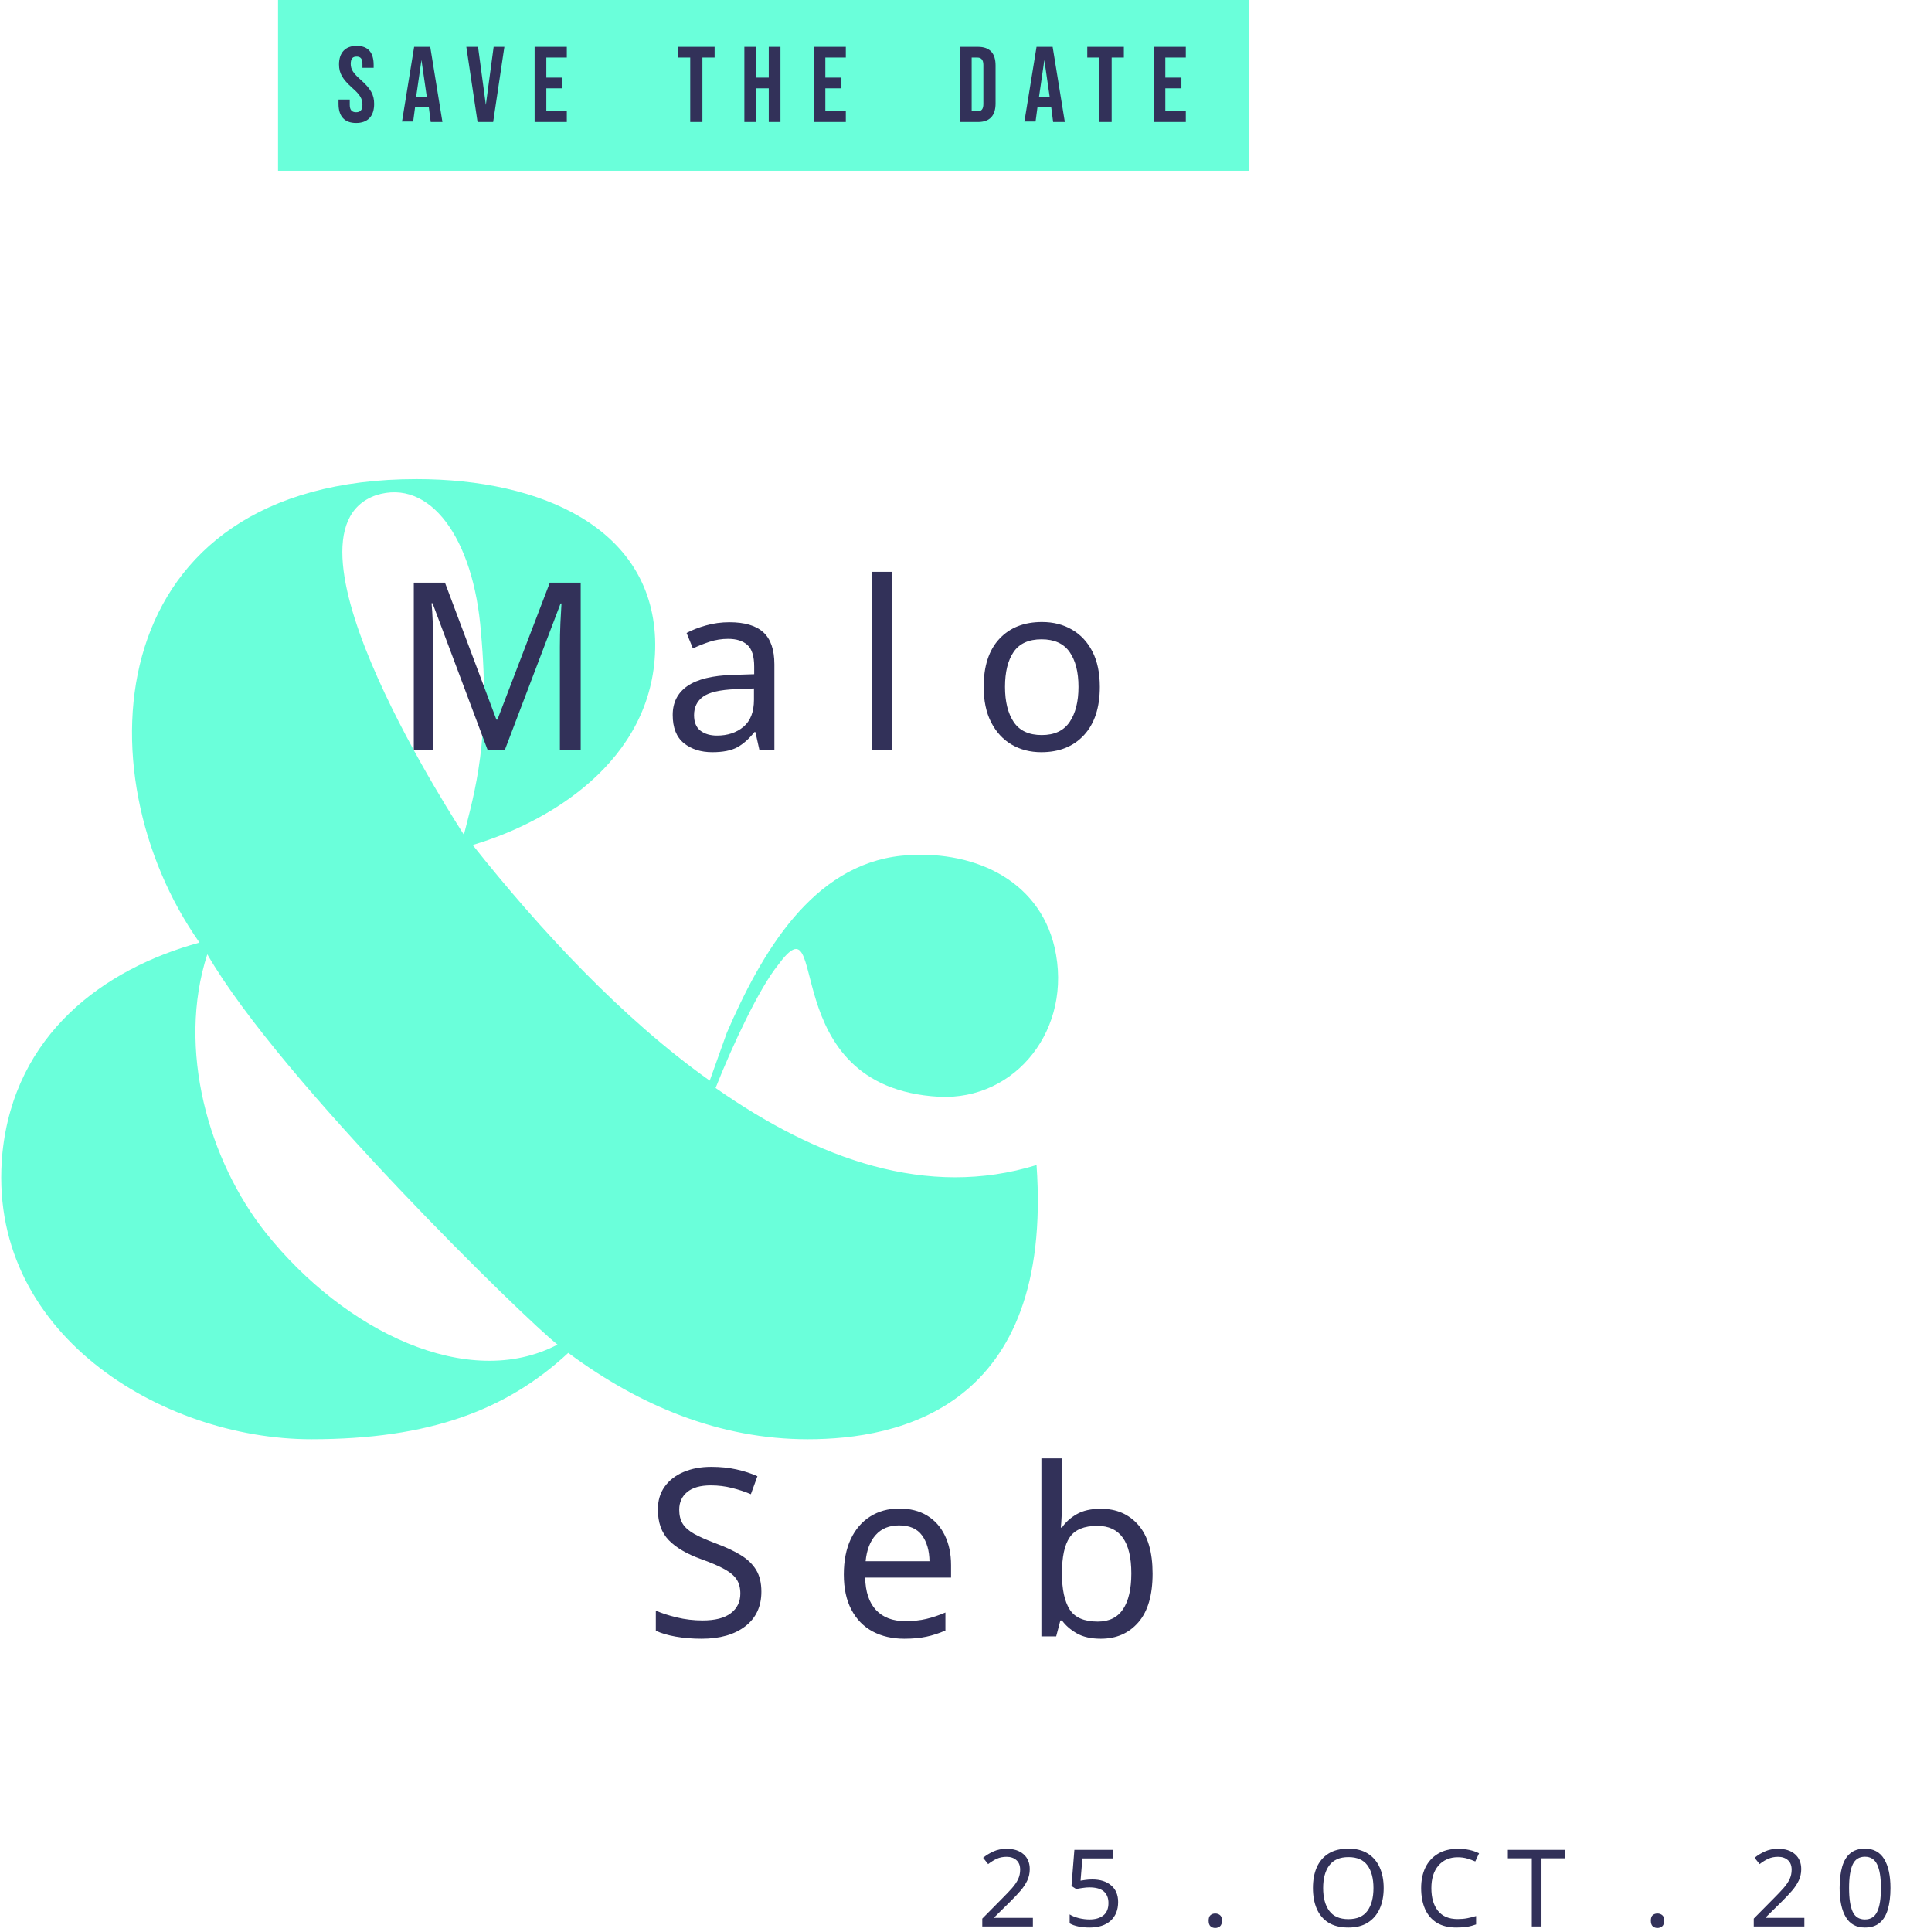
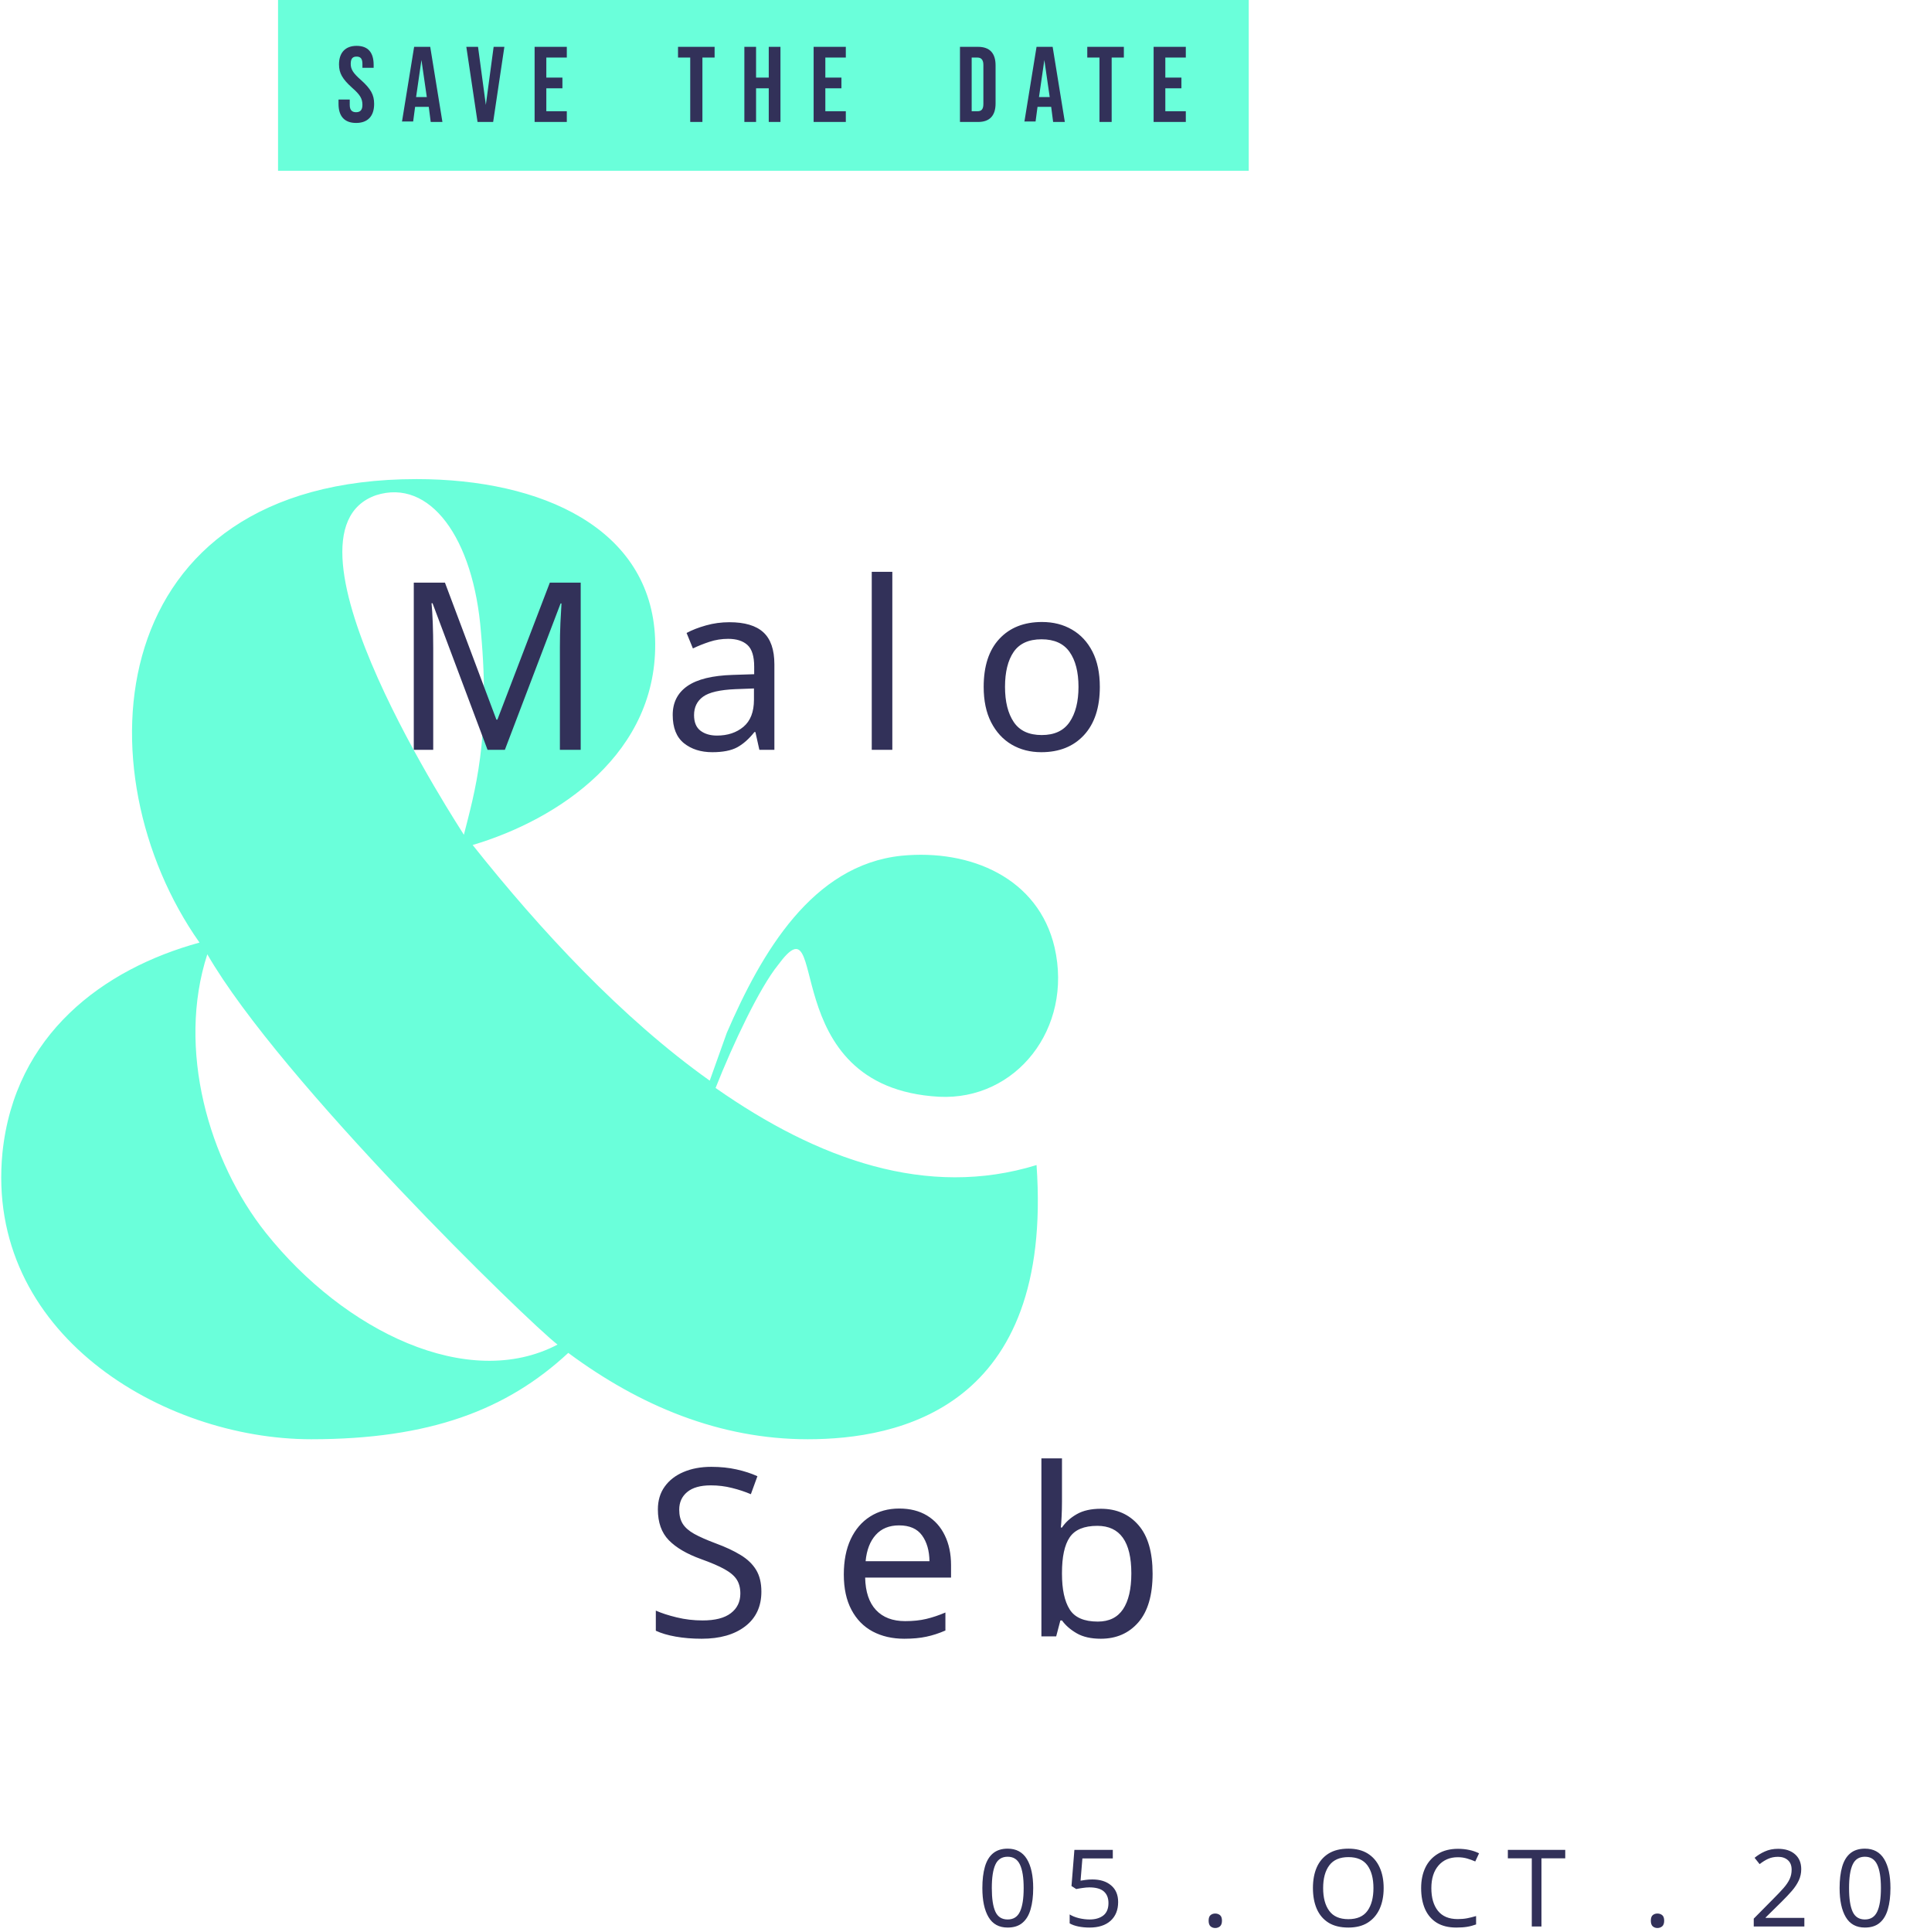
- <svg xmlns="http://www.w3.org/2000/svg" version="1.1" id="Layer_1" width="395px" height="396px" x="0px" y="0px" viewBox="148 -148 395 396" style="enable-background:new 148 -148 395 396;" xml:space="preserve">
+ <svg xmlns="http://www.w3.org/2000/svg" version="1.1" id="Layer_1" height="396px" width="395px" x="0px" y="0px" viewBox="148 -148 395 396" style="enable-background:new 148 -148 395 396;" xml:space="preserve">
  <style type="text/css">
	.st0{fill:#6AFFDA;}
	.st1{fill:#323159;}
	.st2{font-family:'BebasNeue-Regular';}
	.st3{font-size:22px;}
	.st4{letter-spacing:5;}
	.st5{font-family:'Amsterdam-1';}
	.st6{font-size:48px;}
	.st7{letter-spacing:12;}
</style>
  <g id="Page-2">
    <g id="one" transform="translate(-889, -269)">
      <g id="name" transform="translate(881, 269)">
        <g id="Group-3">
          <path id="_x26_" class="st0" d="M302.7,75c21,14.7,43.4,22.7,65.8,15.8c3.5,49.9-28.4,56.2-46.9,56.2c-18,0-34.4-6.8-49.1-17.7      C259.9,141,244.1,147,219.8,147c-30.6,0-66.9-21.8-63.3-58.7c2.5-24.3,20.7-37.7,40.4-43.1c-24.6-34.9-20.2-95,44.5-95      c25.7,0,48,10.1,48.9,32.7c0.8,23.5-19.9,37.1-37.4,42.3c13.9,17.5,30.6,35.5,48.6,48.3l3.5-9.8c7.1-16.4,17.5-34.4,35.8-36.3      c14.2-1.4,28.1,4.6,31.4,18.8c3.8,16.6-7.9,31.4-23.7,30.6c-34.1-1.9-22.1-41.8-33-27C311.7,54.5,306.3,65.9,302.7,75z       M233.1-46.5c-22.7,7.9,17.7,69,18,69.6c2.2-8.7,5.5-19.6,3.5-41.5C253.1-37.8,244.1-50,233.1-46.5z M210.5,104.7      c16.1,20.2,41.5,32.5,59.8,22.9c-6-4.6-56.8-54-71.8-80C192.2,67,198.8,90,210.5,104.7z" />
          <rect id="Rectangle" x="213" y="-148" class="st0" width="199" height="35" />
          <path id="Save-the-Date" class="st1" d="M229-122.8c-2.4,0-3.6-1.4-3.6-3.9v-0.9h2.3v1.1c0,1.1,0.5,1.5,1.3,1.5      c0.8,0,1.3-0.4,1.3-1.5c0-1.3-0.5-2.1-2.1-3.5c-2-1.8-2.7-3-2.7-4.8c0-2.4,1.3-3.8,3.6-3.8c2.4,0,3.5,1.4,3.5,3.9v0.6h-2.3v-0.8      c0-1.1-0.4-1.5-1.2-1.5c-0.8,0-1.2,0.4-1.2,1.5c0,1.1,0.5,1.9,2.1,3.3c2,1.8,2.7,3,2.7,4.9C232.7-124.2,231.4-122.8,229-122.8z       M238.4-123l2.5-15.4h3.3l2.5,15.4h-2.4l-0.4-3.1v0h-2.8l-0.4,3H238.4z M241.3-128.1h2.2l-1.1-7.6h0L241.3-128.1z M253.9-123      l-2.3-15.4h2.4l1.6,11.9h0l1.6-11.9h2.2l-2.3,15.4H253.9z M265.6-123v-15.4h6.6v2.2H268v4.1h3.3v2.2H268v4.7h4.2v2.2H265.6z       M297.5-123v-13.2h-2.5v-2.2h7.5v2.2h-2.5v13.2H297.5z M308.6-123v-15.4h2.4v6.3h2.6v-6.3h2.4v15.4h-2.4v-6.9H311v6.9H308.6z       M322.8-123v-15.4h6.6v2.2h-4.2v4.1h3.3v2.2h-3.3v4.7h4.2v2.2H322.8z M352.8-123v-15.4h3.7c2.4,0,3.6,1.3,3.6,3.8v7.8      c0,2.5-1.2,3.8-3.6,3.8H352.8z M355.2-125.2h1.2c0.8,0,1.2-0.4,1.2-1.5v-8c0-1.1-0.5-1.5-1.2-1.5h-1.2V-125.2z M366-123      l2.5-15.4h3.3l2.5,15.4h-2.4l-0.4-3.1v0h-2.8l-0.4,3H366z M369-128.1h2.2l-1.1-7.6h0L369-128.1z M381.4-123v-13.2h-2.5v-2.2h7.5      v2.2h-2.5v13.2H381.4z M392.5-123v-15.4h6.6v2.2h-4.2v4.1h3.3v2.2h-3.3v4.7h4.2v2.2H392.5z" />
        </g>
      </g>
    </g>
  </g>
-   <text transform="matrix(1 0 0 1 348.3128 246.8702)" class="st1 st2 st3 st4">25 . OCT . 2019</text>
+   <text transform="matrix(1 0 0 1 348.3128 246.8702)" class="st1 st2 st3 st4">05 . OCT . 2019</text>
  <text transform="matrix(1 0 0 1 228.1726 5.6923)" class="st1 st5 st6 st7">Malo</text>
  <text transform="matrix(1 0 0 1 279.9953 187.4058)" class="st1 st5 st6 st7">Seb</text>
</svg>
